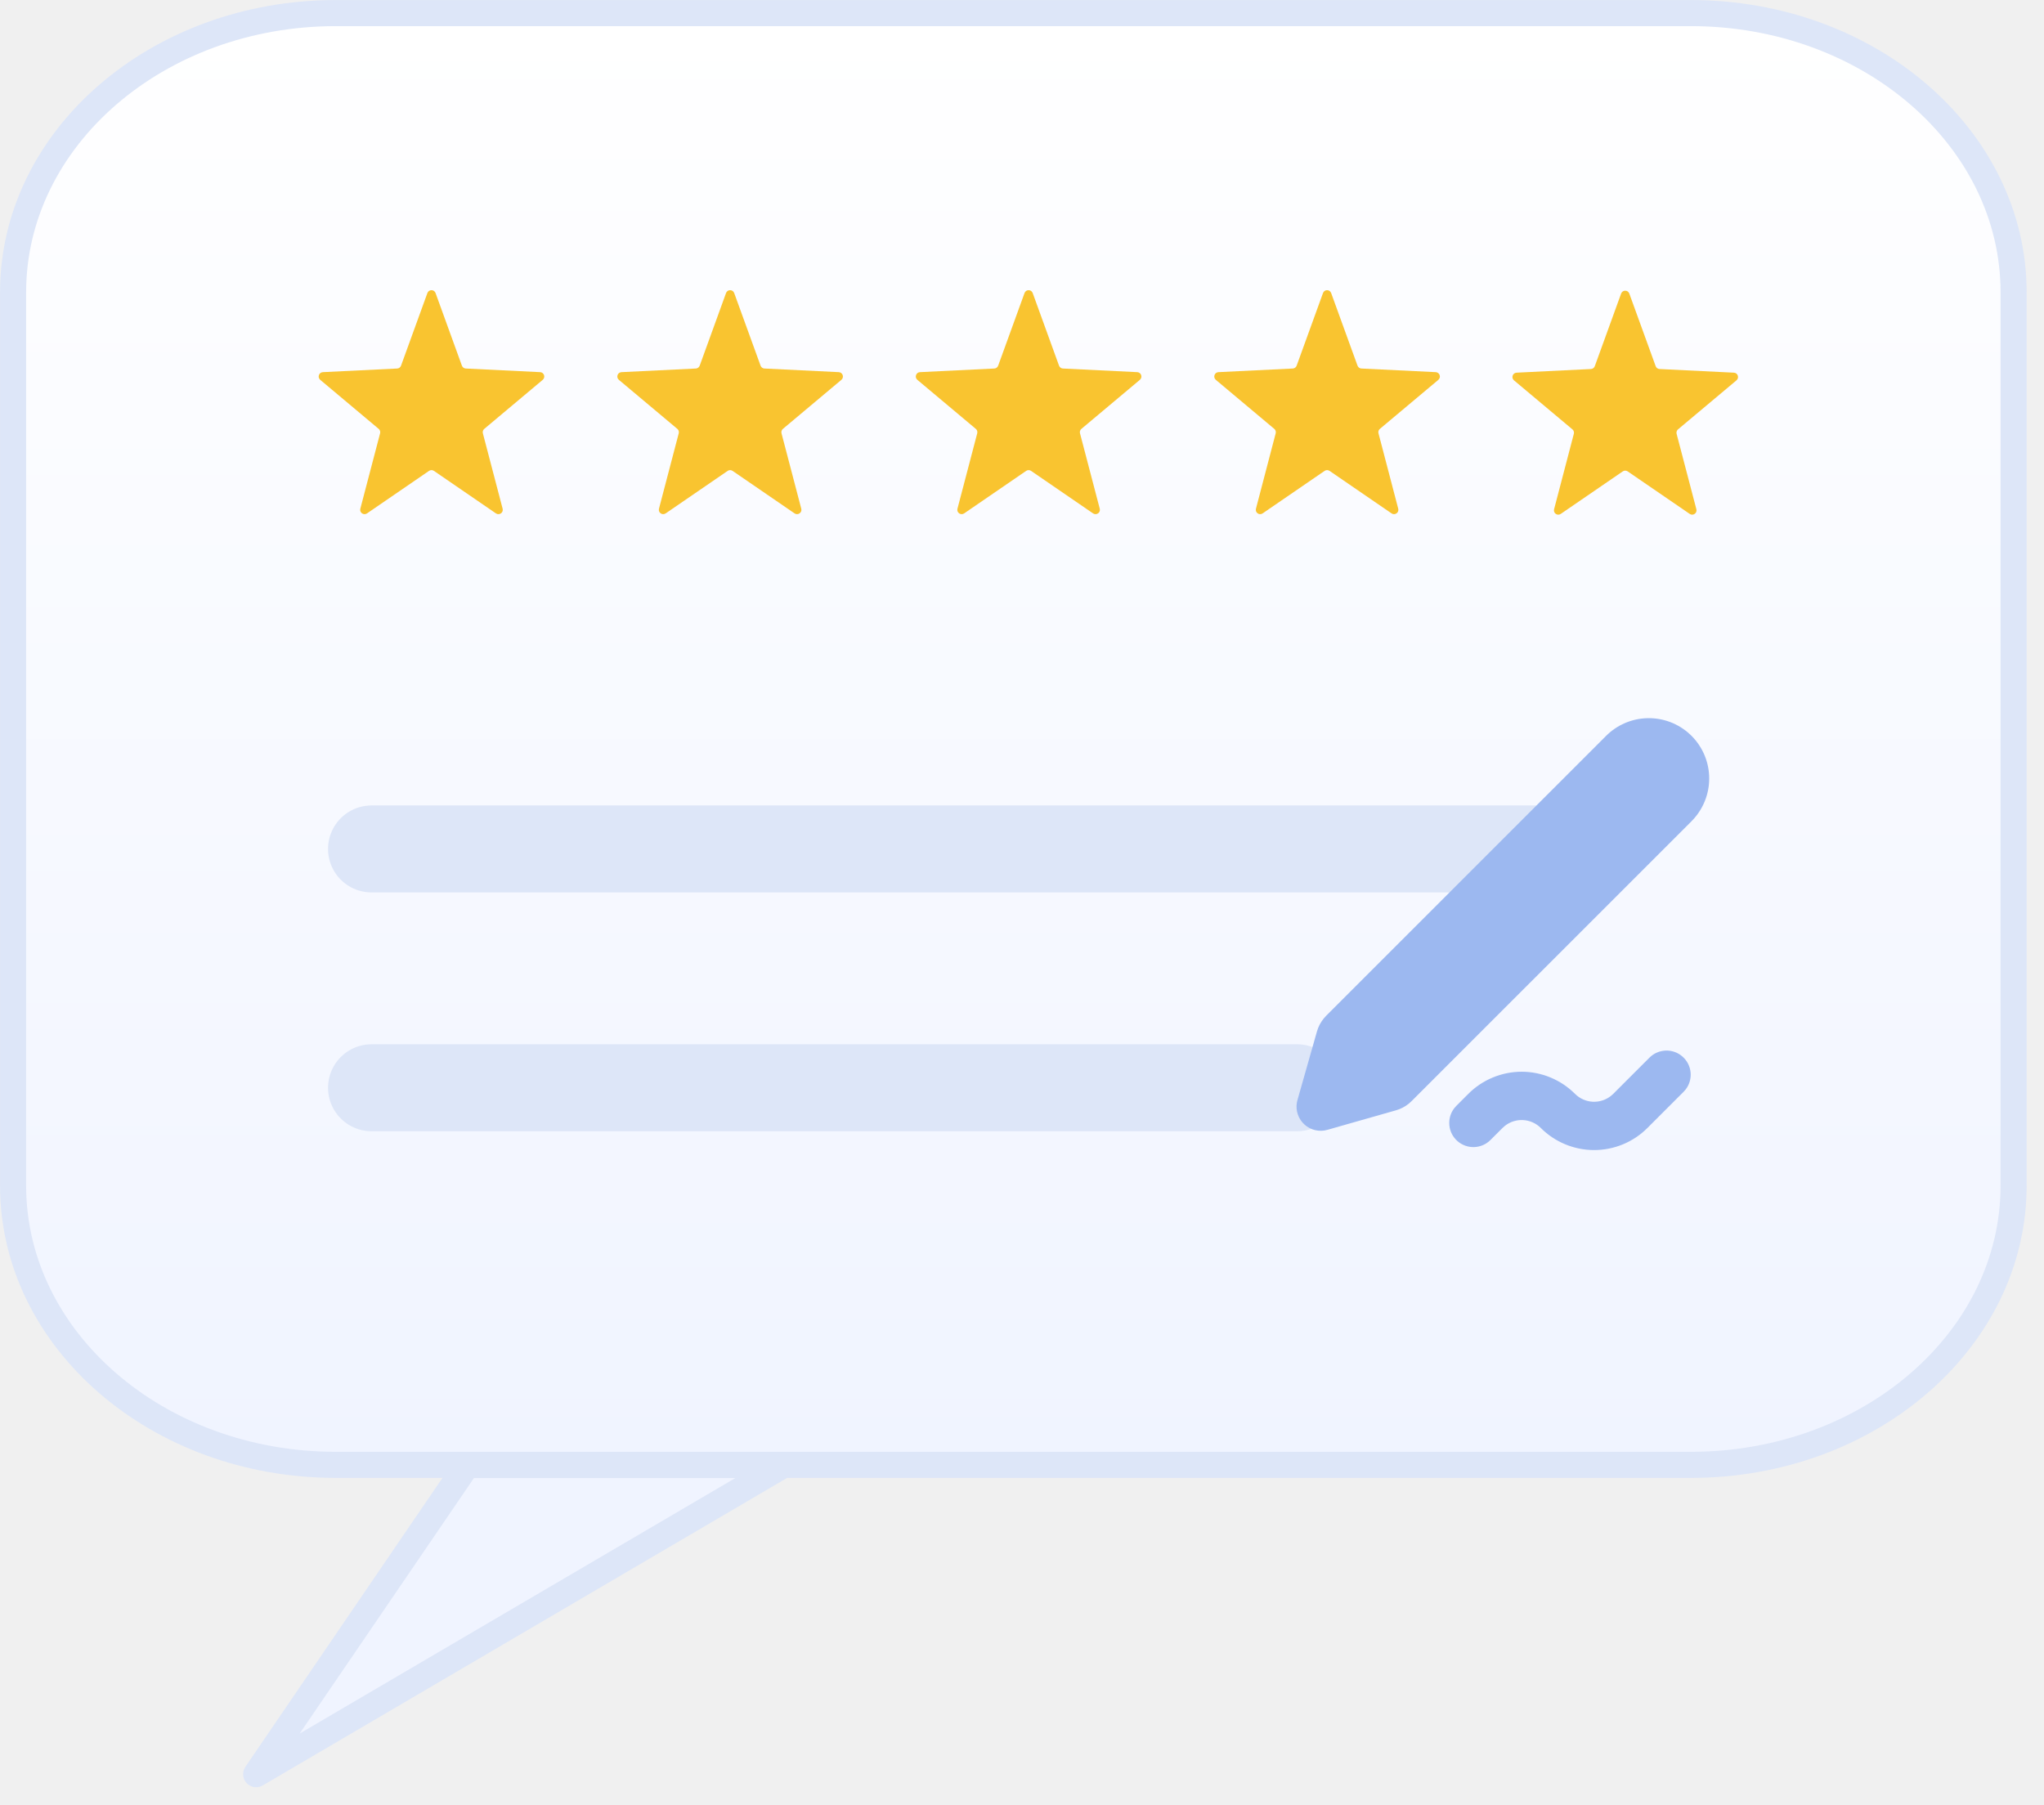
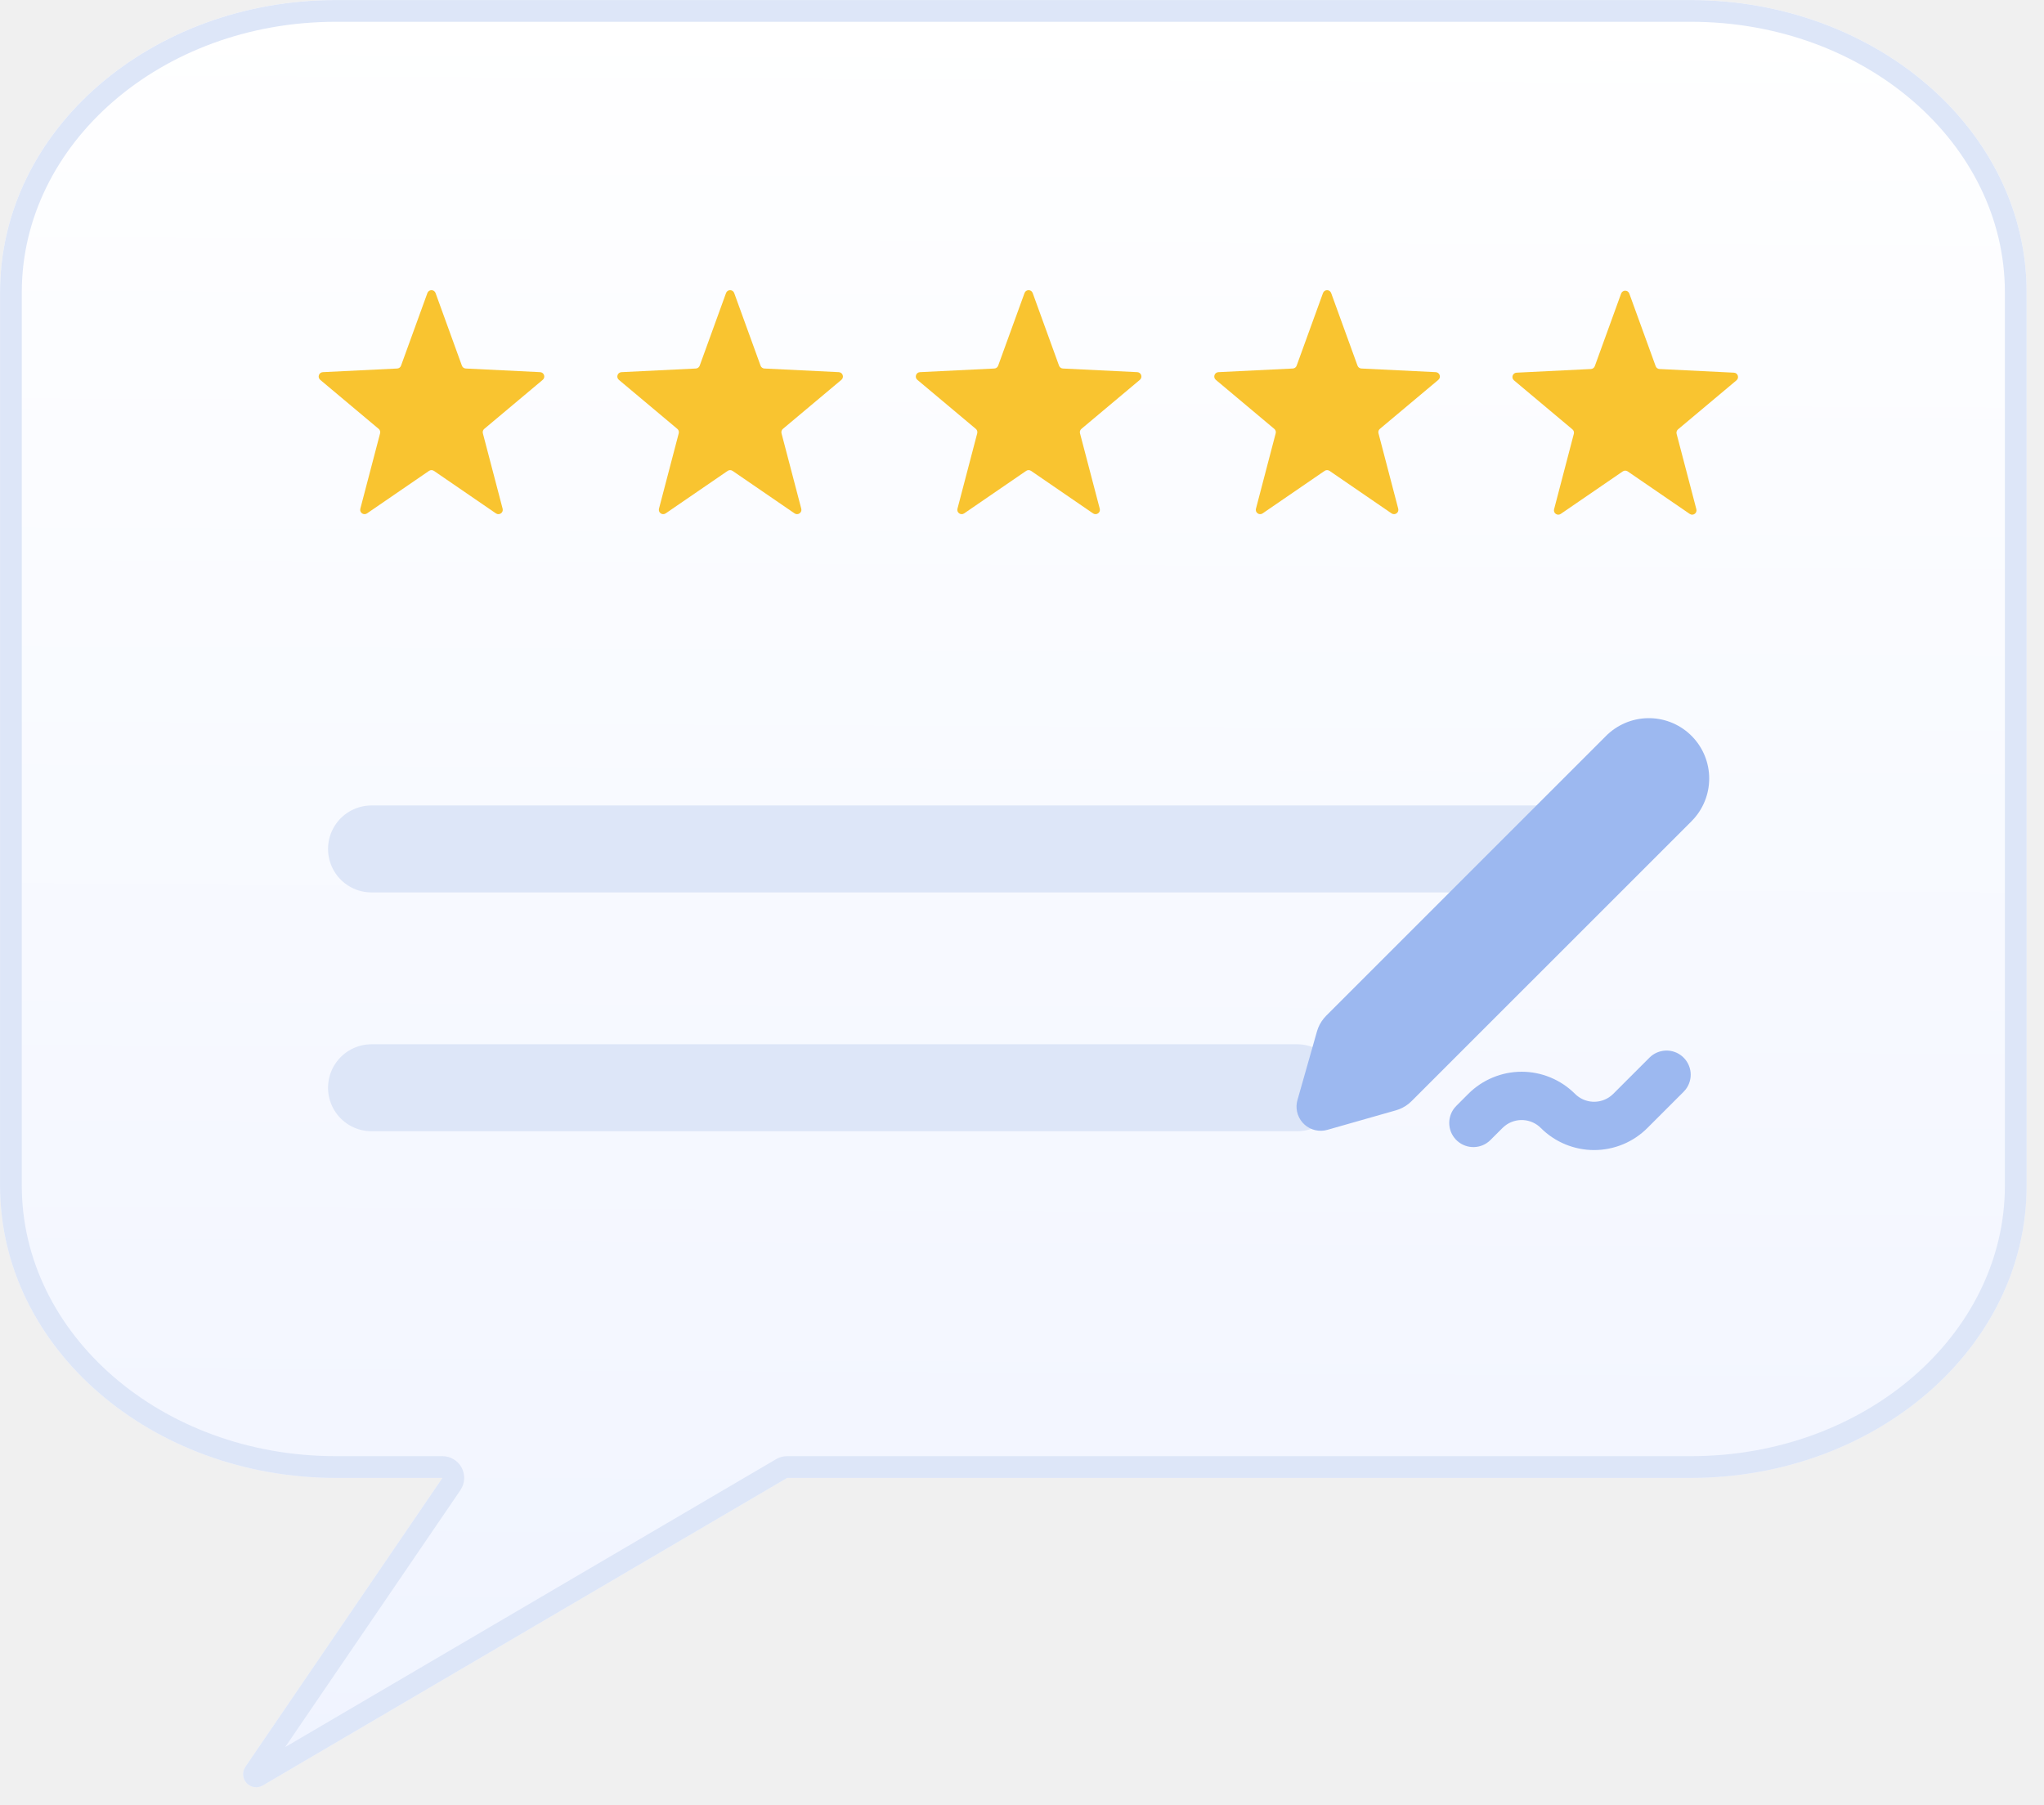
<svg xmlns="http://www.w3.org/2000/svg" width="94" height="83" viewBox="0 0 94 83" fill="none">
-   <path d="M77.763 0.602H15.44C7.245 0.602 0.602 6.351 0.602 13.443V54.535C0.602 61.627 7.245 67.376 15.44 67.376H77.763C85.958 67.376 92.602 61.627 92.602 54.535V13.443C92.602 6.351 85.958 0.602 77.763 0.602Z" fill="url(#paint0_linear_7410_14954)" stroke="#DDE6F8" stroke-width="1.2" />
-   <path d="M21.479 67.383L11.781 81.603L36.025 67.383H21.479Z" fill="url(#paint1_linear_7410_14954)" stroke="#DDE6F8" stroke-width="1.2" stroke-linejoin="round" />
-   <path d="M19.655 13.479C19.719 13.303 19.967 13.303 20.031 13.479L21.242 16.818C21.27 16.894 21.34 16.946 21.421 16.95L24.84 17.117C25.022 17.127 25.098 17.354 24.959 17.471L22.271 19.726C22.212 19.775 22.186 19.855 22.206 19.929L23.115 23.398C23.162 23.577 22.961 23.718 22.808 23.614L19.956 21.658C19.888 21.611 19.798 21.611 19.73 21.658L16.878 23.614C16.725 23.718 16.524 23.577 16.571 23.398L17.48 19.929C17.5 19.855 17.474 19.775 17.415 19.726L14.727 17.471C14.588 17.354 14.664 17.127 14.846 17.117L18.265 16.95C18.346 16.946 18.416 16.894 18.443 16.818L19.655 13.479Z" fill="#F9C430" />
-   <path d="M33.389 13.479C33.453 13.303 33.702 13.303 33.765 13.479L34.977 16.818C35.004 16.894 35.075 16.946 35.155 16.95L38.575 17.117C38.756 17.127 38.833 17.354 38.693 17.471L36.005 19.726C35.946 19.775 35.921 19.855 35.94 19.929L36.849 23.398C36.896 23.577 36.695 23.718 36.542 23.614L33.69 21.658C33.622 21.611 33.532 21.611 33.464 21.658L30.612 23.614C30.459 23.718 30.259 23.577 30.305 23.398L31.214 19.929C31.234 19.855 31.209 19.775 31.149 19.726L28.461 17.471C28.322 17.354 28.398 17.127 28.58 17.117L32 16.95C32.08 16.946 32.15 16.894 32.178 16.818L33.389 13.479Z" fill="#F9C430" />
-   <path d="M60.842 13.479C60.906 13.303 61.155 13.303 61.218 13.479L62.43 16.818C62.458 16.894 62.528 16.946 62.608 16.95L66.028 17.117C66.209 17.127 66.286 17.354 66.147 17.471L63.458 19.726C63.399 19.775 63.374 19.855 63.394 19.929L64.302 23.398C64.349 23.577 64.148 23.718 63.996 23.614L61.144 21.658C61.075 21.611 60.986 21.611 60.917 21.658L58.065 23.614C57.913 23.718 57.712 23.577 57.759 23.398L58.667 19.929C58.687 19.855 58.662 19.775 58.602 19.726L55.914 17.471C55.775 17.354 55.851 17.127 56.033 17.117L59.453 16.95C59.533 16.946 59.603 16.894 59.631 16.818L60.842 13.479Z" fill="#F9C430" />
-   <path d="M47.116 13.479C47.18 13.303 47.428 13.303 47.492 13.479L48.703 16.818C48.731 16.894 48.801 16.946 48.882 16.95L52.301 17.117C52.483 17.127 52.559 17.354 52.42 17.471L49.732 19.726C49.673 19.775 49.647 19.855 49.667 19.929L50.576 23.398C50.623 23.577 50.422 23.718 50.269 23.614L47.417 21.658C47.349 21.611 47.259 21.611 47.191 21.658L44.339 23.614C44.186 23.718 43.985 23.577 44.032 23.398L44.941 19.929C44.96 19.855 44.935 19.775 44.876 19.726L42.188 17.471C42.048 17.354 42.125 17.127 42.307 17.117L45.726 16.95C45.807 16.946 45.877 16.894 45.904 16.818L47.116 13.479Z" fill="#F9C430" />
-   <path d="M74.553 13.502C74.617 13.327 74.866 13.327 74.929 13.502L76.141 16.841C76.168 16.917 76.239 16.969 76.319 16.973L79.739 17.141C79.92 17.15 79.997 17.377 79.857 17.494L77.169 19.749C77.11 19.799 77.085 19.878 77.104 19.953L78.013 23.422C78.06 23.601 77.859 23.742 77.707 23.637L74.855 21.682C74.786 21.635 74.696 21.635 74.628 21.682L71.776 23.637C71.623 23.742 71.423 23.601 71.47 23.422L72.378 19.953C72.398 19.878 72.373 19.799 72.313 19.749L69.625 17.494C69.486 17.377 69.562 17.15 69.744 17.141L73.164 16.973C73.244 16.969 73.314 16.917 73.342 16.841L74.553 13.502Z" fill="#F9C430" />
-   <path d="M17.086 39.047H70.638" stroke="#DDE6F8" stroke-width="4" stroke-linecap="round" />
-   <path d="M17.086 50.031H59.653" stroke="#DDE6F8" stroke-width="4" stroke-linecap="round" />
-   <g clip-path="url(#clip0_7410_14954)">
-     <path d="M75.858 48.644C76.058 48.445 76.326 48.33 76.608 48.321C76.89 48.312 77.165 48.411 77.376 48.598C77.588 48.785 77.721 49.045 77.748 49.326C77.774 49.607 77.693 49.887 77.52 50.111L77.428 50.215L75.762 51.881C75.44 52.203 75.058 52.459 74.638 52.633C74.217 52.807 73.766 52.897 73.311 52.897C72.856 52.897 72.405 52.807 71.984 52.633C71.563 52.459 71.181 52.203 70.859 51.881C70.644 51.665 70.356 51.536 70.052 51.518C69.747 51.5 69.446 51.595 69.207 51.784L69.098 51.881L68.542 52.436C68.343 52.636 68.074 52.751 67.792 52.76C67.51 52.769 67.235 52.669 67.024 52.483C66.812 52.296 66.679 52.036 66.653 51.755C66.626 51.474 66.707 51.194 66.88 50.97L66.972 50.866L67.527 50.31C67.849 49.988 68.231 49.733 68.652 49.559C69.073 49.384 69.523 49.294 69.979 49.294C70.434 49.294 70.885 49.384 71.305 49.559C71.726 49.733 72.108 49.988 72.43 50.31C72.646 50.526 72.933 50.656 73.238 50.674C73.543 50.691 73.843 50.597 74.083 50.407L74.192 50.31L75.858 48.644ZM73.847 33.86C74.355 33.345 75.043 33.048 75.766 33.032C76.489 33.016 77.19 33.283 77.719 33.776C78.249 34.269 78.565 34.95 78.6 35.672C78.635 36.394 78.388 37.102 77.909 37.645L77.774 37.789L64.916 50.646C64.756 50.806 64.565 50.932 64.355 51.016L64.194 51.07L61.043 51.967C60.862 52.019 60.671 52.024 60.488 51.982C60.304 51.94 60.135 51.852 59.995 51.727C59.855 51.601 59.749 51.442 59.687 51.265C59.625 51.087 59.609 50.897 59.641 50.711L59.669 50.593L60.565 47.44C60.627 47.223 60.733 47.02 60.876 46.845L60.989 46.718L73.847 33.86Z" fill="#9CB8F0" />
+   <g clip-path="url(#clip0_1_49)">
+     <mask id="path-1-inside-1_1_49" fill="white">
+       <path d="M77.763 0.002C86.205 0.002 93.201 5.941 93.201 13.442V54.534C93.201 62.036 86.205 67.976 77.763 67.976H36.2L12.085 82.121C11.843 82.263 11.534 82.218 11.343 82.013C11.151 81.808 11.127 81.498 11.285 81.266L20.348 67.976H15.44C6.998 67.976 0.002 62.036 0.002 54.534V13.442C0.002 5.941 6.998 0.002 15.44 0.002H77.763Z" />
+     </mask>
+     <path d="M77.763 0.002C86.205 0.002 93.201 5.941 93.201 13.442V54.534C93.201 62.036 86.205 67.976 77.763 67.976H36.2L12.085 82.121C11.843 82.263 11.534 82.218 11.343 82.013C11.151 81.808 11.127 81.498 11.285 81.266L20.348 67.976H15.44C6.998 67.976 0.002 62.036 0.002 54.534V13.442C0.002 5.941 6.998 0.002 15.44 0.002H77.763Z" fill="url(#paint0_linear_1_49)" />
+     <path d="M93.201 13.442H94.201V13.442L93.201 13.442ZM36.2 67.976V66.976C36.022 66.976 35.848 67.023 35.694 67.113L36.2 67.976ZM12.085 82.121L12.591 82.984L12.591 82.984L12.085 82.121ZM11.343 82.013L10.612 82.695L10.612 82.695L11.343 82.013ZM11.285 81.266L10.459 80.702L10.458 80.703L11.285 81.266ZM20.348 67.976L21.174 68.539C21.383 68.233 21.405 67.836 21.232 67.508C21.059 67.181 20.718 66.976 20.348 66.976V67.976ZM0.002 13.442L-0.998 13.442V13.442H0.002ZM77.763 0.002V1.002C85.795 1.002 92.201 6.625 92.201 13.442L93.201 13.442L94.201 13.442C94.201 5.256 86.615 -0.998 77.763 -0.998V0.002ZM93.201 13.442H92.201V54.534H93.201H94.201V13.442H93.201ZM93.201 54.534H92.201C92.201 61.351 85.795 66.976 77.763 66.976V67.976V68.976C86.615 68.976 94.201 62.721 94.201 54.534H93.201ZM77.763 67.976V66.976H36.2V67.976V68.976H77.763V67.976ZM36.2 67.976L35.694 67.113L11.579 81.258L12.085 82.121L12.591 82.984L36.706 68.838L36.2 67.976ZM12.085 82.121L11.579 81.258C11.742 81.163 11.947 81.194 12.073 81.33L11.343 82.013L10.612 82.695C11.122 83.241 11.944 83.363 12.591 82.984L12.085 82.121ZM11.343 82.013L12.074 81.33C12.201 81.467 12.217 81.673 12.112 81.828L11.285 81.266L10.458 80.703C10.037 81.322 10.102 82.149 10.612 82.695L11.343 82.013ZM11.285 81.266L12.111 81.829L21.174 68.539L20.348 67.976L19.521 67.412L10.459 80.702L11.285 81.266ZM20.348 67.976V66.976H15.44V67.976V68.976H20.348V67.976ZM15.44 67.976V66.976C7.408 66.976 1.002 61.351 1.002 54.534H0.002H-0.998C-0.998 62.721 6.588 68.976 15.44 68.976V67.976ZM0.002 54.534H1.002V13.442H0.002H-0.998V54.534H0.002ZM0.002 13.442L1.002 13.442C1.002 6.625 7.408 1.002 15.44 1.002V0.002V-0.998C6.588 -0.998 -0.998 5.256 -0.998 13.442L0.002 13.442ZM15.44 0.002V1.002H77.763V0.002V-0.998H15.44V0.002Z" fill="#DDE6F8" mask="url(#path-1-inside-1_1_49)" />
+     <path d="M19.655 13.479C19.719 13.303 19.967 13.303 20.031 13.479L21.242 16.818C21.27 16.894 21.34 16.946 21.421 16.95L24.84 17.117C25.022 17.127 25.098 17.354 24.959 17.471L22.271 19.726C22.212 19.775 22.186 19.855 22.206 19.929L23.115 23.398C23.162 23.577 22.961 23.718 22.808 23.614L19.956 21.658C19.888 21.611 19.798 21.611 19.73 21.658L16.878 23.614C16.725 23.718 16.524 23.577 16.571 23.398L17.48 19.929C17.5 19.855 17.474 19.775 17.415 19.726L14.727 17.471C14.588 17.354 14.664 17.127 14.846 17.117L18.265 16.95C18.346 16.946 18.416 16.894 18.443 16.818L19.655 13.479Z" fill="#F9C430" />
+     <path d="M33.389 13.479C33.453 13.303 33.702 13.303 33.765 13.479L34.977 16.818C35.004 16.894 35.075 16.946 35.155 16.95L38.575 17.117C38.756 17.127 38.833 17.354 38.693 17.471L36.005 19.726C35.946 19.775 35.921 19.855 35.94 19.929L36.849 23.398C36.896 23.577 36.695 23.718 36.542 23.614L33.69 21.658C33.622 21.611 33.532 21.611 33.464 21.658L30.612 23.614C30.459 23.718 30.259 23.577 30.305 23.398L31.214 19.929C31.234 19.855 31.209 19.775 31.149 19.726L28.461 17.471C28.322 17.354 28.398 17.127 28.58 17.117L32 16.95C32.08 16.946 32.15 16.894 32.178 16.818L33.389 13.479Z" fill="#F9C430" />
+     <path d="M60.842 13.479C60.906 13.303 61.155 13.303 61.218 13.479L62.43 16.818C62.458 16.894 62.528 16.946 62.608 16.95L66.028 17.117C66.209 17.127 66.286 17.354 66.147 17.471L63.458 19.726C63.399 19.775 63.374 19.855 63.394 19.929L64.302 23.398C64.349 23.577 64.148 23.718 63.996 23.614L61.144 21.658C61.075 21.611 60.986 21.611 60.917 21.658L58.065 23.614C57.913 23.718 57.712 23.577 57.759 23.398L58.667 19.929C58.687 19.855 58.662 19.775 58.602 19.726L55.914 17.471C55.775 17.354 55.851 17.127 56.033 17.117L59.453 16.95C59.533 16.946 59.603 16.894 59.631 16.818L60.842 13.479Z" fill="#F9C430" />
+     <path d="M47.116 13.479C47.18 13.303 47.428 13.303 47.492 13.479L48.703 16.818C48.731 16.894 48.801 16.946 48.882 16.95L52.301 17.117C52.483 17.127 52.559 17.354 52.42 17.471L49.732 19.726C49.673 19.775 49.647 19.855 49.667 19.929L50.576 23.398C50.623 23.577 50.422 23.718 50.269 23.614L47.417 21.658C47.349 21.611 47.259 21.611 47.191 21.658L44.339 23.614C44.186 23.718 43.985 23.577 44.032 23.398L44.941 19.929C44.96 19.855 44.935 19.775 44.876 19.726L42.188 17.471C42.048 17.354 42.125 17.127 42.307 17.117L45.726 16.95C45.807 16.946 45.877 16.894 45.904 16.818L47.116 13.479Z" fill="#F9C430" />
+     <path d="M74.553 13.502C74.617 13.327 74.866 13.327 74.929 13.502L76.141 16.841C76.168 16.917 76.239 16.969 76.319 16.973L79.739 17.141C79.92 17.15 79.997 17.377 79.857 17.494L77.169 19.749C77.11 19.799 77.085 19.878 77.104 19.953L78.013 23.422C78.06 23.601 77.859 23.742 77.707 23.637L74.855 21.682C74.786 21.635 74.696 21.635 74.628 21.682L71.776 23.637C71.623 23.742 71.423 23.601 71.47 23.422L72.378 19.953C72.398 19.878 72.373 19.799 72.313 19.749L69.625 17.494C69.486 17.377 69.562 17.15 69.744 17.141L73.164 16.973C73.244 16.969 73.314 16.917 73.342 16.841L74.553 13.502Z" fill="#F9C430" />
+     <path d="M17.086 39.047H70.638" stroke="#DDE6F8" stroke-width="4" stroke-linecap="round" />
+     <path d="M17.086 50.031H59.653" stroke="#DDE6F8" stroke-width="4" stroke-linecap="round" />
+     <mask id="mask0_1_49" style="mask-type:luminance" maskUnits="userSpaceOnUse" x="55" y="29" width="28" height="28">
+       <path d="M82.181 29.43H55.523V56.087H82.181V29.43Z" fill="white" />
+     </mask>
+     <g mask="url(#mask0_1_49)">
+       <path d="M75.858 48.644C76.058 48.445 76.326 48.33 76.608 48.321C76.89 48.312 77.165 48.411 77.376 48.598C77.588 48.785 77.721 49.045 77.748 49.326C77.774 49.607 77.693 49.887 77.52 50.111L77.428 50.215L75.762 51.881C75.44 52.203 75.058 52.459 74.638 52.633C74.217 52.807 73.766 52.897 73.311 52.897C72.856 52.897 72.405 52.807 71.984 52.633C71.563 52.459 71.181 52.203 70.859 51.881C70.644 51.665 70.356 51.536 70.052 51.518C69.747 51.5 69.446 51.595 69.207 51.784L69.098 51.881L68.542 52.436C68.343 52.636 68.074 52.751 67.792 52.76C67.51 52.769 67.235 52.669 67.024 52.483C66.812 52.296 66.679 52.036 66.653 51.755C66.626 51.474 66.707 51.194 66.88 50.97L66.972 50.866L67.527 50.31C67.849 49.988 68.231 49.733 68.652 49.559C69.073 49.384 69.523 49.294 69.979 49.294C70.434 49.294 70.885 49.384 71.305 49.559C71.726 49.733 72.108 49.988 72.43 50.31C72.646 50.526 72.933 50.656 73.238 50.674C73.543 50.691 73.843 50.597 74.083 50.407L74.192 50.31L75.858 48.644ZM73.847 33.86C74.355 33.345 75.043 33.048 75.766 33.032C76.489 33.016 77.19 33.283 77.719 33.776C78.249 34.269 78.565 34.95 78.6 35.672C78.635 36.394 78.388 37.102 77.909 37.645L77.774 37.789L64.916 50.646C64.756 50.806 64.565 50.932 64.355 51.016L64.194 51.07L61.043 51.967C60.862 52.019 60.671 52.024 60.488 51.982C60.304 51.94 60.135 51.852 59.995 51.727C59.855 51.601 59.749 51.442 59.687 51.265C59.625 51.087 59.609 50.897 59.641 50.711L59.669 50.593L60.565 47.44C60.627 47.223 60.733 47.02 60.876 46.845L60.989 46.718L73.847 33.86Z" fill="#9CB8F0" />
+     </g>
  </g>
  <defs>
-     <linearGradient id="paint0_linear_7410_14954" x1="0.602" y1="0.602" x2="0.602" y2="67.376" gradientUnits="userSpaceOnUse">
+     <linearGradient id="paint0_linear_1_49" x1="24.284" y1="-0.148" x2="23.903" y2="81.603" gradientUnits="userSpaceOnUse">
      <stop stop-color="white" />
      <stop offset="1" stop-color="#F0F4FF" />
    </linearGradient>
-     <linearGradient id="paint1_linear_7410_14954" x1="23.903" y1="67.383" x2="23.903" y2="81.603" gradientUnits="userSpaceOnUse">
-       <stop stop-color="#F0F4FF" />
-       <stop offset="1" stop-color="#F0F4FF" />
-     </linearGradient>
-     <clipPath id="clip0_7410_14954">
-       <rect width="26.658" height="26.658" fill="white" transform="translate(55.5234 29.4297)" />
+     <clipPath id="clip0_1_49">
+       <rect width="94" height="83" fill="white" />
    </clipPath>
  </defs>
</svg>
